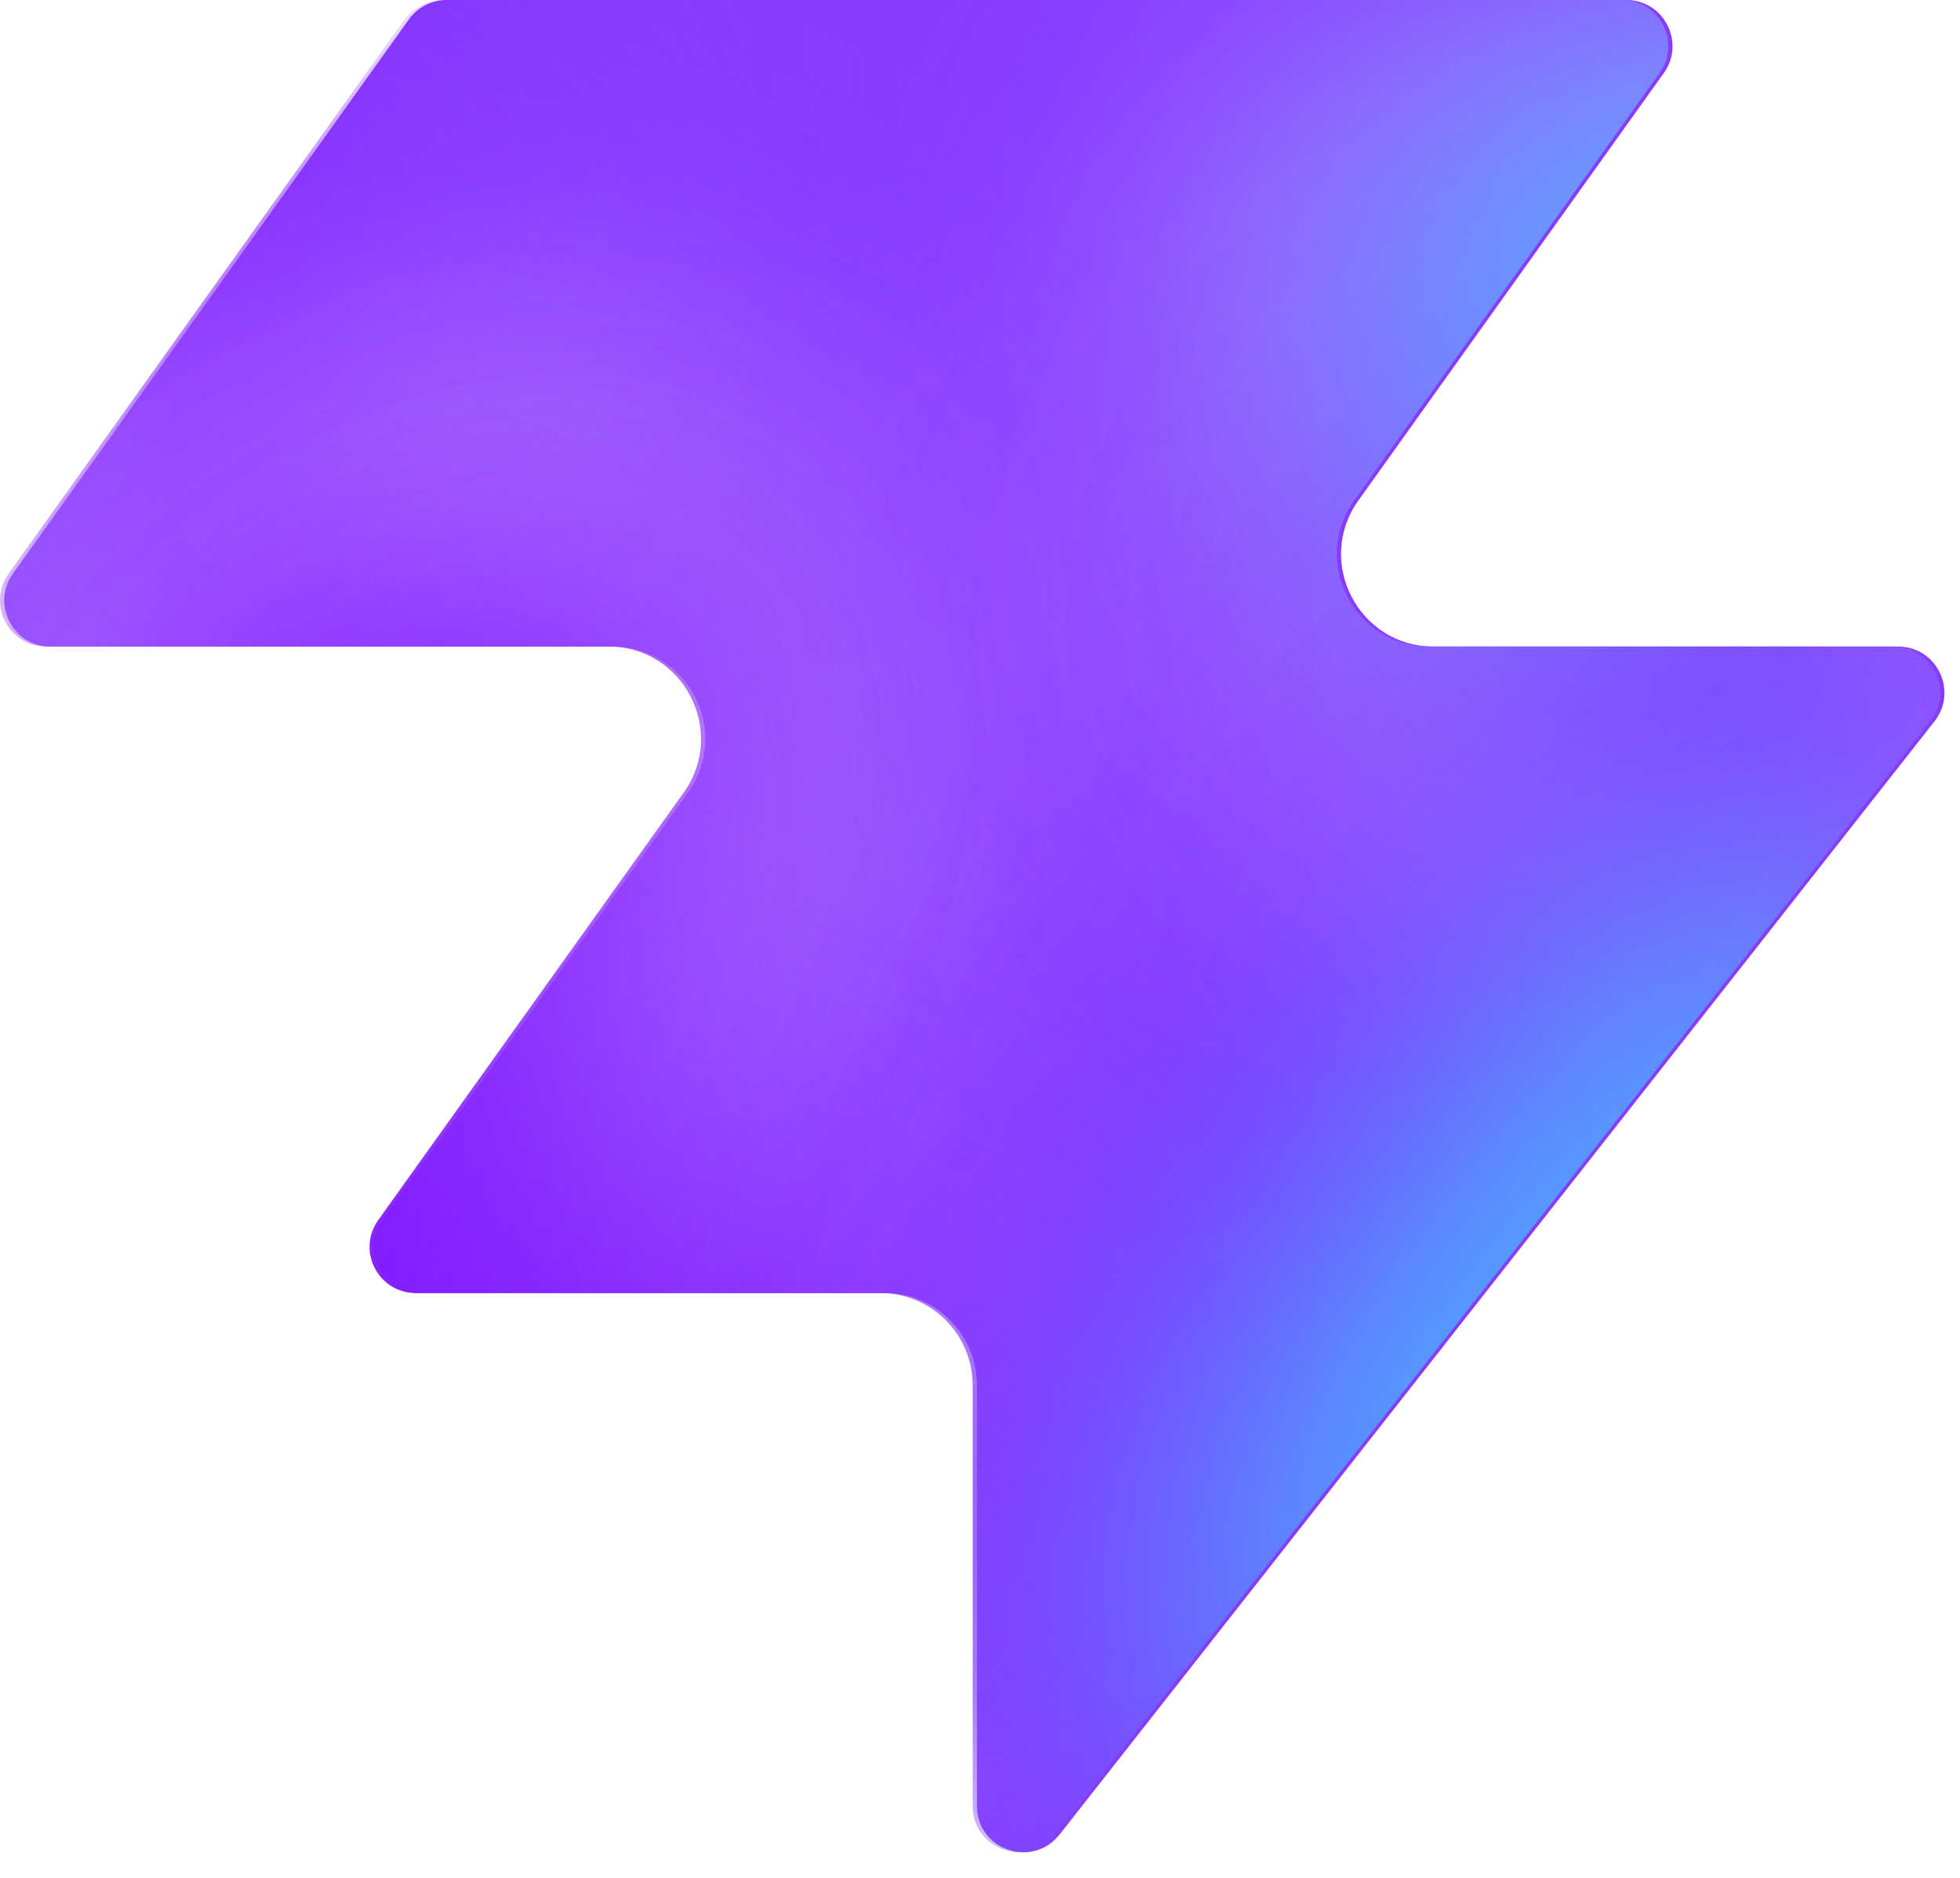
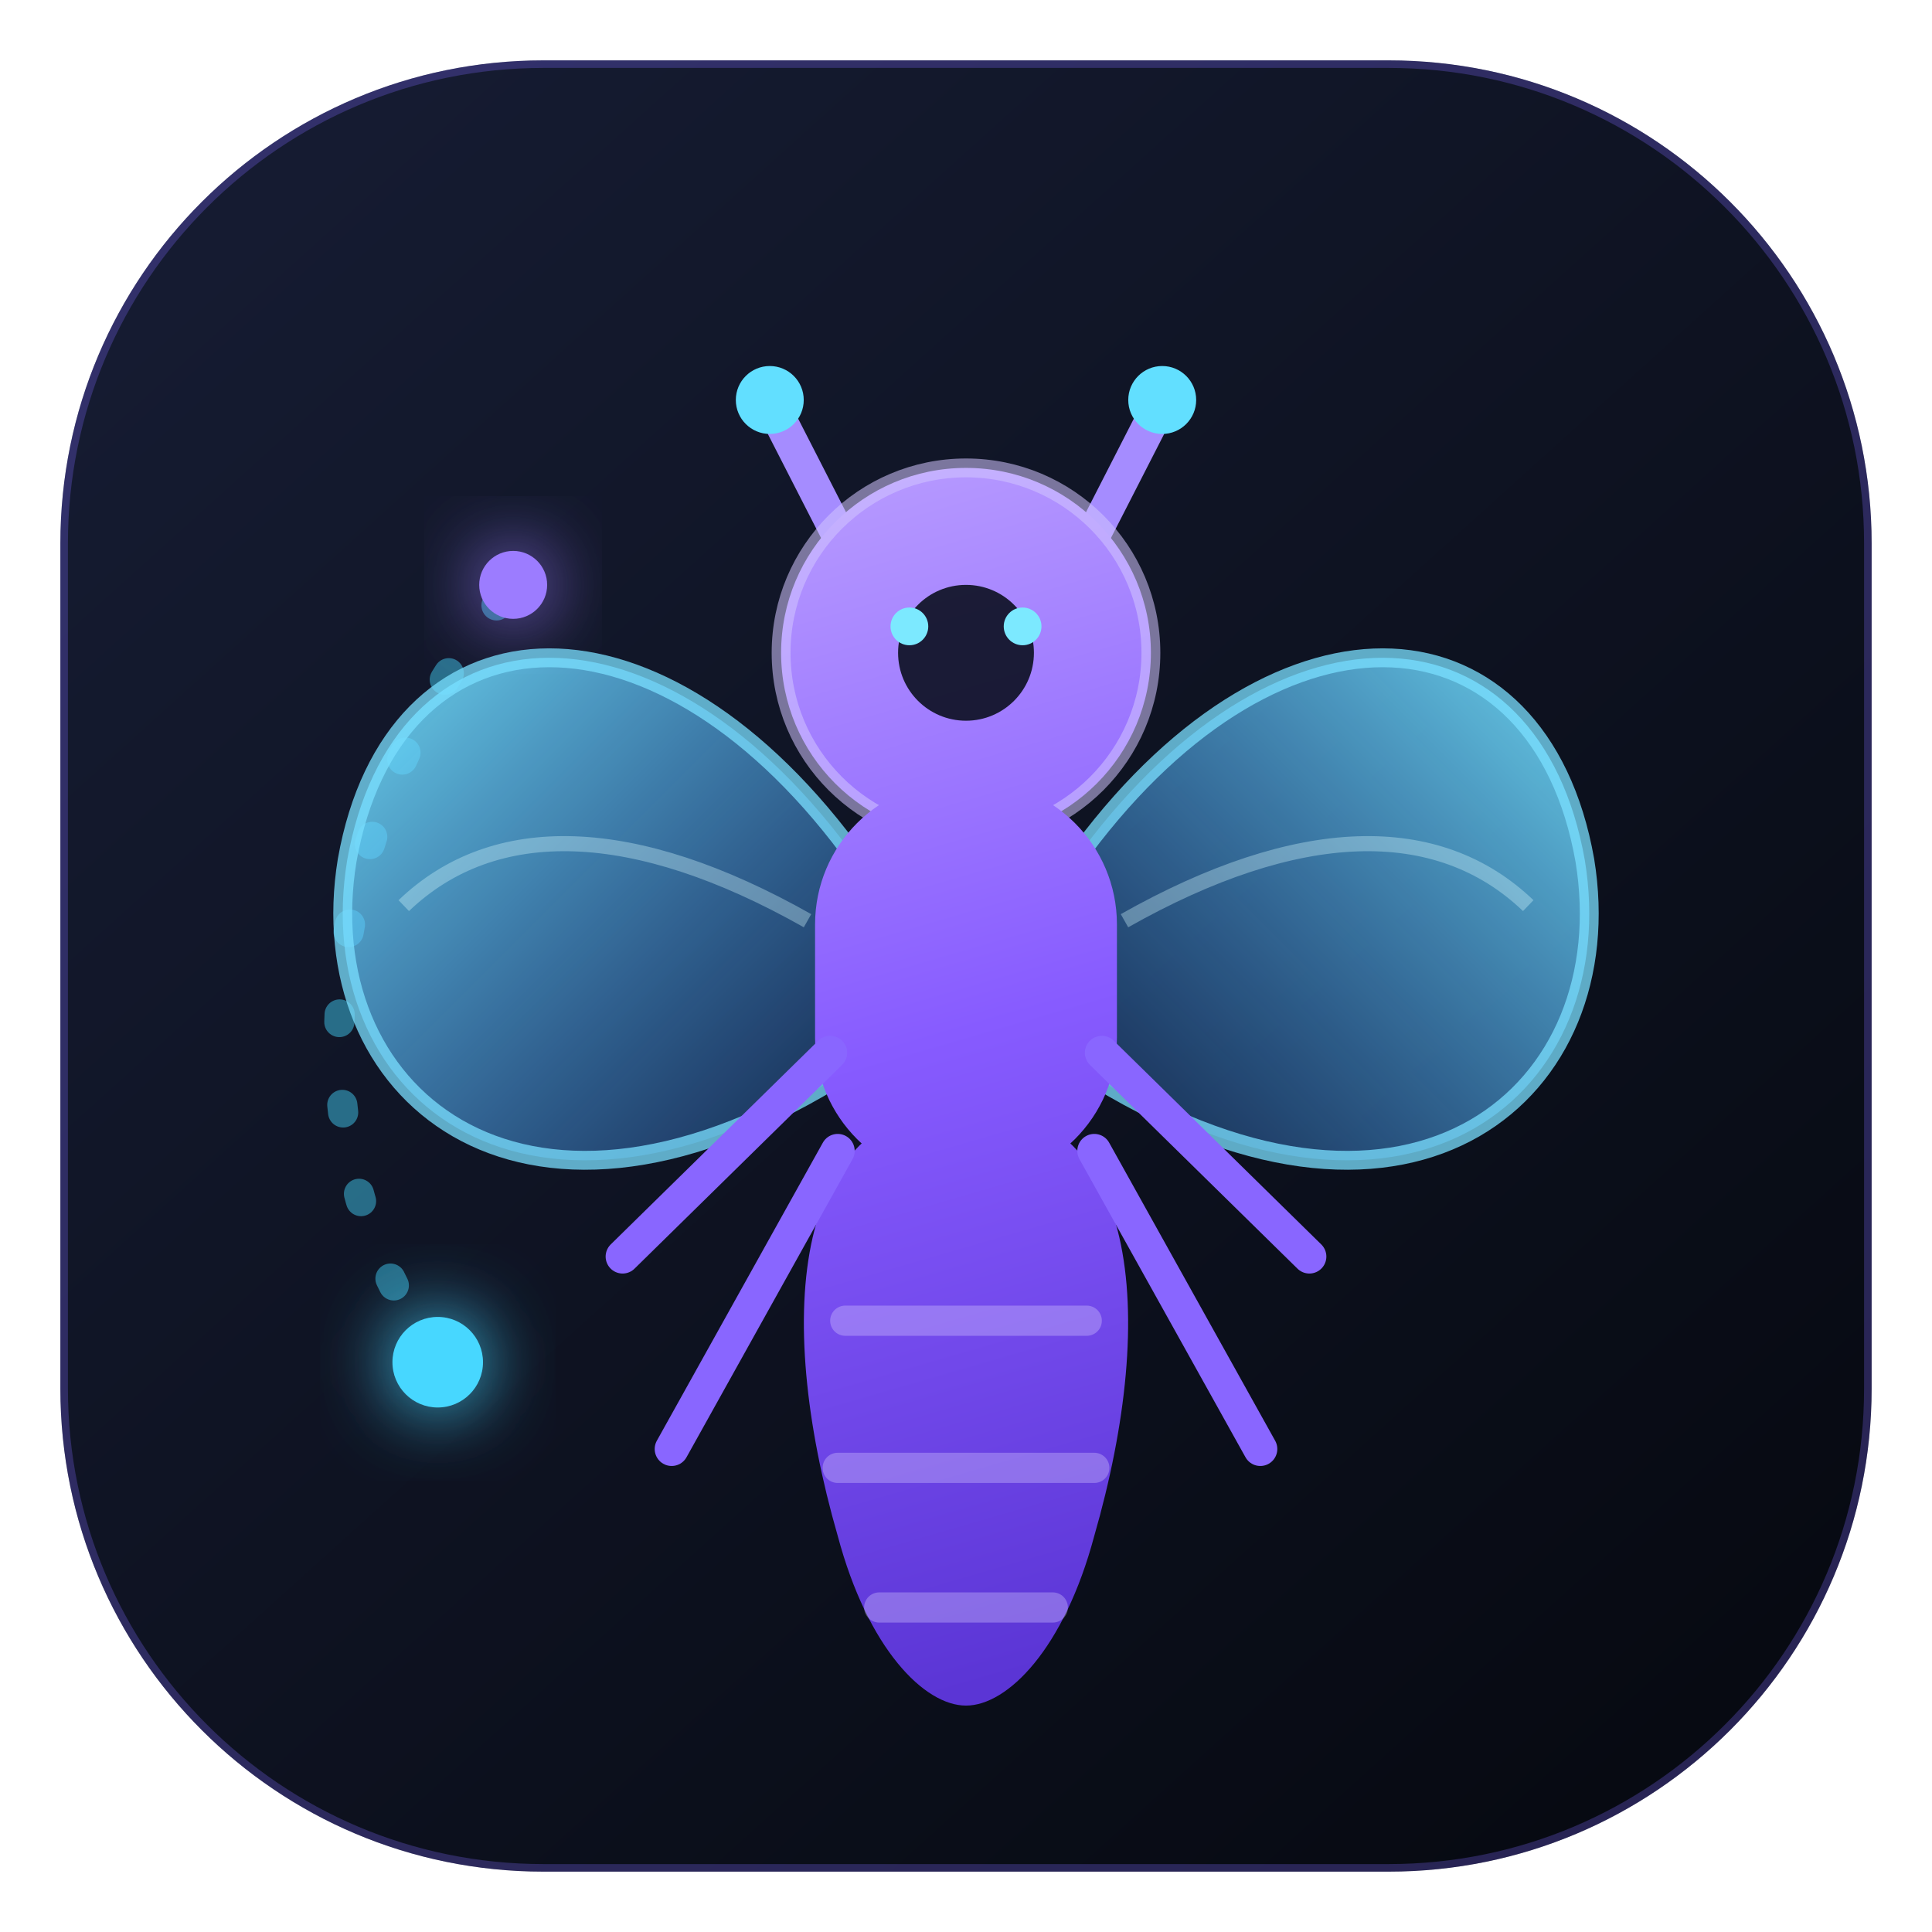
- <svg xmlns="http://www.w3.org/2000/svg" width="48" height="46" fill="none" viewBox="0 0 48 46">
-   <path fill="#863bff" d="M25.946 44.938c-.664.845-2.021.375-2.021-.698V33.937a2.26 2.26 0 0 0-2.262-2.262H10.287c-.92 0-1.456-1.04-.92-1.788l7.48-10.471c1.07-1.497 0-3.578-1.842-3.578H1.237c-.92 0-1.456-1.04-.92-1.788L10.013.474c.214-.297.556-.474.92-.474h28.894c.92 0 1.456 1.04.92 1.788l-7.48 10.471c-1.07 1.498 0 3.579 1.842 3.579h11.377c.943 0 1.473 1.088.89 1.83L25.947 44.94z" style="fill:#863bff;fill:color(display-p3 .525 .23 1);fill-opacity:1" />
-   <mask id="a" width="48" height="46" x="0" y="0" maskUnits="userSpaceOnUse" style="mask-type:alpha">
-     <path fill="#000" d="M25.842 44.938c-.664.844-2.021.375-2.021-.698V33.937a2.26 2.26 0 0 0-2.262-2.262H10.183c-.92 0-1.456-1.04-.92-1.788l7.48-10.471c1.07-1.498 0-3.579-1.842-3.579H1.133c-.92 0-1.456-1.04-.92-1.787L9.91.473c.214-.297.556-.474.92-.474h28.894c.92 0 1.456 1.04.92 1.788l-7.48 10.471c-1.07 1.498 0 3.578 1.842 3.578h11.377c.943 0 1.473 1.088.89 1.832L25.843 44.94z" style="fill:#000;fill-opacity:1" />
-   </mask>
-   <g mask="url(#a)">
-     <g filter="url(#b)">
-       <ellipse cx="5.508" cy="14.704" fill="#ede6ff" rx="5.508" ry="14.704" style="fill:#ede6ff;fill:color(display-p3 .927 .903 1);fill-opacity:1" transform="matrix(.00324 1 1 -.00324 -4.47 31.516)" />
-     </g>
-     <g filter="url(#c)">
-       <ellipse cx="10.399" cy="29.851" fill="#ede6ff" rx="10.399" ry="29.851" style="fill:#ede6ff;fill:color(display-p3 .927 .903 1);fill-opacity:1" transform="matrix(.00324 1 1 -.00324 -39.328 7.883)" />
-     </g>
-     <g filter="url(#d)">
-       <ellipse cx="5.508" cy="30.487" fill="#7e14ff" rx="5.508" ry="30.487" style="fill:#7e14ff;fill:color(display-p3 .492 .077 1);fill-opacity:1" transform="rotate(89.814 -25.913 -14.639)scale(1 -1)" />
-     </g>
-     <g filter="url(#e)">
-       <ellipse cx="5.508" cy="30.599" fill="#7e14ff" rx="5.508" ry="30.599" style="fill:#7e14ff;fill:color(display-p3 .492 .077 1);fill-opacity:1" transform="rotate(89.814 -32.644 -3.334)scale(1 -1)" />
-     </g>
-     <g filter="url(#f)">
-       <ellipse cx="5.508" cy="30.599" fill="#7e14ff" rx="5.508" ry="30.599" style="fill:#7e14ff;fill:color(display-p3 .492 .077 1);fill-opacity:1" transform="matrix(.00324 1 1 -.00324 -34.34 30.47)" />
-     </g>
-     <g filter="url(#g)">
-       <ellipse cx="14.072" cy="22.078" fill="#ede6ff" rx="14.072" ry="22.078" style="fill:#ede6ff;fill:color(display-p3 .927 .903 1);fill-opacity:1" transform="rotate(93.35 24.506 48.493)scale(-1 1)" />
-     </g>
-     <g filter="url(#h)">
-       <ellipse cx="3.47" cy="21.501" fill="#7e14ff" rx="3.47" ry="21.501" style="fill:#7e14ff;fill:color(display-p3 .492 .077 1);fill-opacity:1" transform="rotate(89.009 28.708 47.59)scale(-1 1)" />
-     </g>
-     <g filter="url(#i)">
-       <ellipse cx="3.47" cy="21.501" fill="#7e14ff" rx="3.47" ry="21.501" style="fill:#7e14ff;fill:color(display-p3 .492 .077 1);fill-opacity:1" transform="rotate(89.009 28.708 47.59)scale(-1 1)" />
-     </g>
-     <g filter="url(#j)">
-       <ellipse cx=".387" cy="8.972" fill="#7e14ff" rx="4.407" ry="29.108" style="fill:#7e14ff;fill:color(display-p3 .492 .077 1);fill-opacity:1" transform="rotate(39.51 .387 8.972)" />
-     </g>
-     <g filter="url(#k)">
-       <ellipse cx="47.523" cy="-6.092" fill="#7e14ff" rx="4.407" ry="29.108" style="fill:#7e14ff;fill:color(display-p3 .492 .077 1);fill-opacity:1" transform="rotate(37.892 47.523 -6.092)" />
-     </g>
-     <g filter="url(#l)">
-       <ellipse cx="41.412" cy="6.333" fill="#47bfff" rx="5.971" ry="9.665" style="fill:#47bfff;fill:color(display-p3 .28 .748 1);fill-opacity:1" transform="rotate(37.892 41.412 6.333)" />
-     </g>
-     <g filter="url(#m)">
-       <ellipse cx="-1.879" cy="38.332" fill="#7e14ff" rx="4.407" ry="29.108" style="fill:#7e14ff;fill:color(display-p3 .492 .077 1);fill-opacity:1" transform="rotate(37.892 -1.88 38.332)" />
-     </g>
-     <g filter="url(#n)">
-       <ellipse cx="-1.879" cy="38.332" fill="#7e14ff" rx="4.407" ry="29.108" style="fill:#7e14ff;fill:color(display-p3 .492 .077 1);fill-opacity:1" transform="rotate(37.892 -1.88 38.332)" />
-     </g>
-     <g filter="url(#o)">
-       <ellipse cx="35.651" cy="29.907" fill="#7e14ff" rx="4.407" ry="29.108" style="fill:#7e14ff;fill:color(display-p3 .492 .077 1);fill-opacity:1" transform="rotate(37.892 35.651 29.907)" />
-     </g>
-     <g filter="url(#p)">
-       <ellipse cx="38.418" cy="32.4" fill="#47bfff" rx="5.971" ry="15.297" style="fill:#47bfff;fill:color(display-p3 .28 .748 1);fill-opacity:1" transform="rotate(37.892 38.418 32.4)" />
-     </g>
-   </g>
+ <svg xmlns="http://www.w3.org/2000/svg" viewBox="0 0 512 512" role="img" aria-labelledby="title desc">
  <defs>
-     <filter id="b" width="60.045" height="41.654" x="-19.77" y="16.149" color-interpolation-filters="sRGB" filterUnits="userSpaceOnUse">
-       <feFlood flood-opacity="0" result="BackgroundImageFix" />
-       <feBlend in="SourceGraphic" in2="BackgroundImageFix" result="shape" />
-       <feGaussianBlur result="effect1_foregroundBlur_2002_17158" stdDeviation="7.659" />
-     </filter>
-     <filter id="c" width="90.34" height="51.437" x="-54.613" y="-7.533" color-interpolation-filters="sRGB" filterUnits="userSpaceOnUse">
-       <feFlood flood-opacity="0" result="BackgroundImageFix" />
-       <feBlend in="SourceGraphic" in2="BackgroundImageFix" result="shape" />
-       <feGaussianBlur result="effect1_foregroundBlur_2002_17158" stdDeviation="7.659" />
-     </filter>
-     <filter id="d" width="79.355" height="29.4" x="-49.64" y="2.03" color-interpolation-filters="sRGB" filterUnits="userSpaceOnUse">
-       <feFlood flood-opacity="0" result="BackgroundImageFix" />
-       <feBlend in="SourceGraphic" in2="BackgroundImageFix" result="shape" />
-       <feGaussianBlur result="effect1_foregroundBlur_2002_17158" stdDeviation="4.596" />
-     </filter>
-     <filter id="e" width="79.579" height="29.4" x="-45.045" y="20.029" color-interpolation-filters="sRGB" filterUnits="userSpaceOnUse">
-       <feFlood flood-opacity="0" result="BackgroundImageFix" />
-       <feBlend in="SourceGraphic" in2="BackgroundImageFix" result="shape" />
-       <feGaussianBlur result="effect1_foregroundBlur_2002_17158" stdDeviation="4.596" />
-     </filter>
-     <filter id="f" width="79.579" height="29.4" x="-43.513" y="21.178" color-interpolation-filters="sRGB" filterUnits="userSpaceOnUse">
-       <feFlood flood-opacity="0" result="BackgroundImageFix" />
-       <feBlend in="SourceGraphic" in2="BackgroundImageFix" result="shape" />
-       <feGaussianBlur result="effect1_foregroundBlur_2002_17158" stdDeviation="4.596" />
-     </filter>
-     <filter id="g" width="74.749" height="58.852" x="15.756" y="-17.901" color-interpolation-filters="sRGB" filterUnits="userSpaceOnUse">
-       <feFlood flood-opacity="0" result="BackgroundImageFix" />
-       <feBlend in="SourceGraphic" in2="BackgroundImageFix" result="shape" />
-       <feGaussianBlur result="effect1_foregroundBlur_2002_17158" stdDeviation="7.659" />
-     </filter>
-     <filter id="h" width="61.377" height="25.362" x="23.548" y="2.284" color-interpolation-filters="sRGB" filterUnits="userSpaceOnUse">
-       <feFlood flood-opacity="0" result="BackgroundImageFix" />
-       <feBlend in="SourceGraphic" in2="BackgroundImageFix" result="shape" />
-       <feGaussianBlur result="effect1_foregroundBlur_2002_17158" stdDeviation="4.596" />
-     </filter>
-     <filter id="i" width="61.377" height="25.362" x="23.548" y="2.284" color-interpolation-filters="sRGB" filterUnits="userSpaceOnUse">
-       <feFlood flood-opacity="0" result="BackgroundImageFix" />
-       <feBlend in="SourceGraphic" in2="BackgroundImageFix" result="shape" />
-       <feGaussianBlur result="effect1_foregroundBlur_2002_17158" stdDeviation="4.596" />
-     </filter>
-     <filter id="j" width="56.045" height="63.649" x="-27.636" y="-22.853" color-interpolation-filters="sRGB" filterUnits="userSpaceOnUse">
-       <feFlood flood-opacity="0" result="BackgroundImageFix" />
-       <feBlend in="SourceGraphic" in2="BackgroundImageFix" result="shape" />
-       <feGaussianBlur result="effect1_foregroundBlur_2002_17158" stdDeviation="4.596" />
-     </filter>
-     <filter id="k" width="54.814" height="64.646" x="20.116" y="-38.415" color-interpolation-filters="sRGB" filterUnits="userSpaceOnUse">
-       <feFlood flood-opacity="0" result="BackgroundImageFix" />
-       <feBlend in="SourceGraphic" in2="BackgroundImageFix" result="shape" />
-       <feGaussianBlur result="effect1_foregroundBlur_2002_17158" stdDeviation="4.596" />
-     </filter>
-     <filter id="l" width="33.541" height="35.313" x="24.641" y="-11.323" color-interpolation-filters="sRGB" filterUnits="userSpaceOnUse">
-       <feFlood flood-opacity="0" result="BackgroundImageFix" />
-       <feBlend in="SourceGraphic" in2="BackgroundImageFix" result="shape" />
-       <feGaussianBlur result="effect1_foregroundBlur_2002_17158" stdDeviation="4.596" />
-     </filter>
-     <filter id="m" width="54.814" height="64.646" x="-29.286" y="6.009" color-interpolation-filters="sRGB" filterUnits="userSpaceOnUse">
-       <feFlood flood-opacity="0" result="BackgroundImageFix" />
-       <feBlend in="SourceGraphic" in2="BackgroundImageFix" result="shape" />
-       <feGaussianBlur result="effect1_foregroundBlur_2002_17158" stdDeviation="4.596" />
-     </filter>
-     <filter id="n" width="54.814" height="64.646" x="-29.286" y="6.009" color-interpolation-filters="sRGB" filterUnits="userSpaceOnUse">
-       <feFlood flood-opacity="0" result="BackgroundImageFix" />
-       <feBlend in="SourceGraphic" in2="BackgroundImageFix" result="shape" />
-       <feGaussianBlur result="effect1_foregroundBlur_2002_17158" stdDeviation="4.596" />
-     </filter>
-     <filter id="o" width="54.814" height="64.646" x="8.244" y="-2.416" color-interpolation-filters="sRGB" filterUnits="userSpaceOnUse">
-       <feFlood flood-opacity="0" result="BackgroundImageFix" />
-       <feBlend in="SourceGraphic" in2="BackgroundImageFix" result="shape" />
-       <feGaussianBlur result="effect1_foregroundBlur_2002_17158" stdDeviation="4.596" />
-     </filter>
-     <filter id="p" width="39.409" height="43.623" x="18.713" y="10.588" color-interpolation-filters="sRGB" filterUnits="userSpaceOnUse">
-       <feFlood flood-opacity="0" result="BackgroundImageFix" />
-       <feBlend in="SourceGraphic" in2="BackgroundImageFix" result="shape" />
-       <feGaussianBlur result="effect1_foregroundBlur_2002_17158" stdDeviation="4.596" />
+     <linearGradient id="bg" x1="70" y1="55" x2="440" y2="465" gradientUnits="userSpaceOnUse">
+       <stop stop-color="#151B31" />
+       <stop offset="1" stop-color="#070A12" />
+     </linearGradient>
+     <linearGradient id="body" x1="210" y1="125" x2="300" y2="435" gradientUnits="userSpaceOnUse">
+       <stop stop-color="#B89CFF" />
+       <stop offset=".48" stop-color="#875BFF" />
+       <stop offset="1" stop-color="#5B35D5" />
+     </linearGradient>
+     <linearGradient id="wingL" x1="94" y1="168" x2="235" y2="309" gradientUnits="userSpaceOnUse">
+       <stop stop-color="#75E7FF" stop-opacity=".92" />
+       <stop offset="1" stop-color="#3A8BFF" stop-opacity=".18" />
+     </linearGradient>
+     <linearGradient id="wingR" x1="418" y1="168" x2="277" y2="309" gradientUnits="userSpaceOnUse">
+       <stop stop-color="#75E7FF" stop-opacity=".92" />
+       <stop offset="1" stop-color="#3A8BFF" stop-opacity=".18" />
+     </linearGradient>
+     <filter id="glow" x="-80%" y="-80%" width="260%" height="260%">
+       <feGaussianBlur stdDeviation="10" result="blur" />
+       <feMerge>
+         <feMergeNode in="blur" />
+         <feMergeNode in="SourceGraphic" />
+       </feMerge>
    </filter>
  </defs>
+   <rect x="16" y="16" width="480" height="480" rx="128" fill="url(#bg)" />
+   <rect x="17" y="17" width="478" height="478" rx="127" fill="none" stroke="#7D6AFF" stroke-opacity=".28" stroke-width="2" />
+   <path d="M117 361C75 306 82 219 136 155" fill="none" stroke="#46D7FF" stroke-opacity=".45" stroke-width="8" stroke-linecap="round" stroke-dasharray="2 22" />
+   <circle cx="116" cy="361" r="12" fill="#46D7FF" filter="url(#glow)" />
+   <circle cx="136" cy="155" r="9" fill="#9C7CFF" filter="url(#glow)" />
+   <path d="M225 225C172 154 104 160 92 228C82 289 137 337 221 286Z" fill="url(#wingL)" stroke="#79DFFF" stroke-opacity=".75" stroke-width="5" />
+   <path d="M287 225C340 154 408 160 420 228C430 289 375 337 291 286Z" fill="url(#wingR)" stroke="#79DFFF" stroke-opacity=".75" stroke-width="5" />
+   <path d="M214 244C168 218 131 217 107 240" fill="none" stroke="#D5F8FF" stroke-opacity=".35" stroke-width="4" />
+   <path d="M298 244C344 218 381 217 405 240" fill="none" stroke="#D5F8FF" stroke-opacity=".35" stroke-width="4" />
+   <path d="M229 155L207 112" stroke="#A58CFF" stroke-width="9" stroke-linecap="round" />
+   <path d="M283 155L305 112" stroke="#A58CFF" stroke-width="9" stroke-linecap="round" />
+   <circle cx="204" cy="106" r="9" fill="#62DFFF" />
+   <circle cx="308" cy="106" r="9" fill="#62DFFF" />
+   <circle cx="256" cy="173" r="49" fill="url(#body)" stroke="#D2C4FF" stroke-opacity=".55" stroke-width="5" />
+   <rect x="216" y="207" width="80" height="106" rx="38" fill="url(#body)" />
+   <path d="M256 293C210 293 205 348 222 407C230 437 245 452 256 452C267 452 282 437 290 407C307 348 302 293 256 293Z" fill="url(#body)" />
+   <path d="M224 350H288M222 389H290M233 426H279" stroke="#D7CCFF" stroke-opacity=".35" stroke-width="8" stroke-linecap="round" />
+   <path d="M220 279L165 333M292 279L347 333M222 305L178 384M290 305L334 384" stroke="#8966FF" stroke-width="9" stroke-linecap="round" />
+   <circle cx="256" cy="173" r="18" fill="#0B1020" opacity=".9" />
+   <circle cx="241" cy="166" r="5" fill="#7CE9FF" />
+   <circle cx="271" cy="166" r="5" fill="#7CE9FF" />
</svg>
